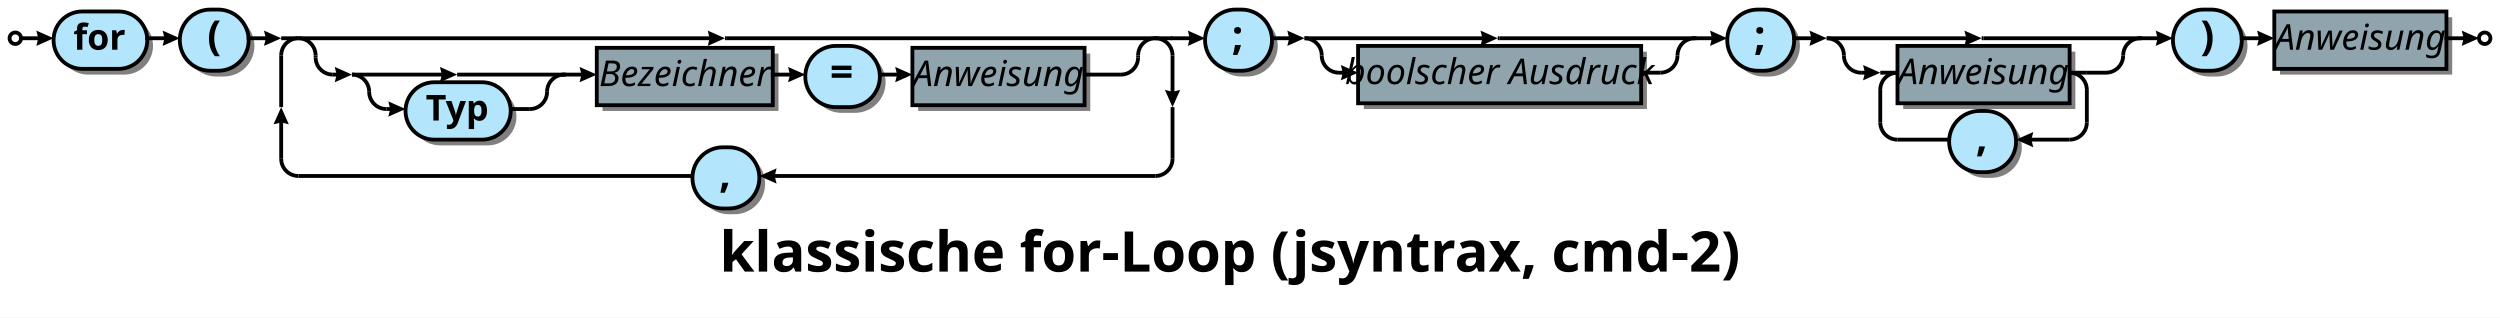
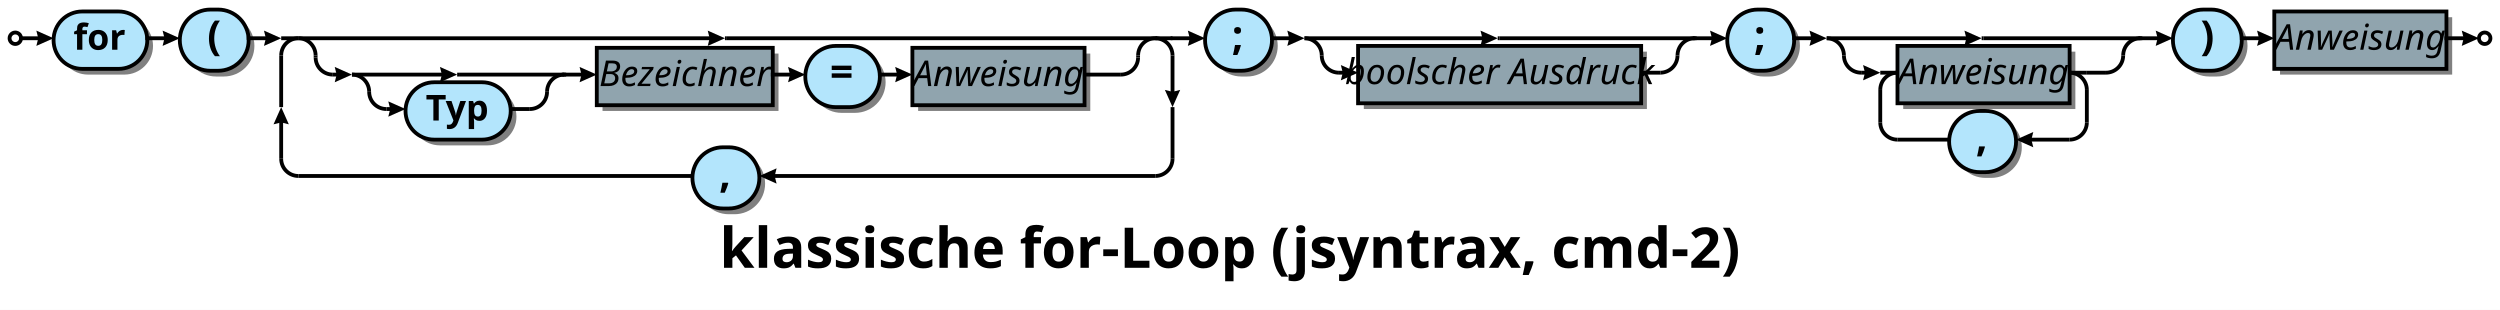
- <svg xmlns="http://www.w3.org/2000/svg" xml:space="preserve" width="1307" height="166" version="1.1">
+ <svg xmlns="http://www.w3.org/2000/svg" xml:space="preserve" width="1307" height="162" version="1.1">
  <style type="text/css">

.title_font {fill:#000000; text-anchor:middle;
font-family:PT Sans Bold; font-size:22pt; font-weight:bold; font-style:normal; }
.token_font {fill:#000000; text-anchor:middle;
font-family:PT Sans Bold; font-size:16pt; font-weight:bold; font-style:normal; }
.box_font {fill:#000000; text-anchor:middle;
font-family:PT Sans Italic; font-size:14pt; font-weight:normal; font-style:italic; }
.bubble_font {fill:#000000; text-anchor:middle;
font-family:PT Sans Bold; font-size:14pt; font-weight:bold; font-style:normal; }
.hex_font {fill:#000000; text-anchor:middle;
font-family:PT Sans Bold; font-size:14pt; font-weight:bold; font-style:normal; }
.label {fill: #000; text-anchor:middle; font-size:16pt; font-weight:bold; font-family:Sans;}
.link {fill: #0D47A1;}
.link:hover {fill: #0D47A1; text-decoration:underline;}
.link:visited {fill: #4A148C;}

</style>
  <defs>
    <marker id="arrow" markerWidth="5" markerHeight="4" refX="2.5" refY="2" orient="auto" markerUnits="strokeWidth">
      <path d="M0,0 L0.5,2 L0,4 L4.5,2 z" fill="#000000" />
    </marker>
  </defs>
  <rect width="100%" height="100%" fill="white" />
  <circle cx="8" cy="20" r="3" stroke="#000000" stroke-width="2" fill="#ffffff" />
  <path d="M46,39 A15,15 0 0,1 46,9 H65 A15,15 0 0,1 65,39 z" fill="#000000" fill-opacity="0.498" />
  <path d="M43,36 A15,15 0 0,1 43,6 H62 A15,15 0 0,1 62,36 z" stroke="#000000" stroke-width="2" fill="#b3e5fc" fill-opacity="1.0" />
  <text class="bubble_font" x="52" y="26">for</text>
  <path d="M113,40 A16,16 0 0,1 113,8 H117 A16,16 0 0,1 117,40 z" fill="#000000" fill-opacity="0.498" />
  <path d="M110,37 A16,16 0 0,1 110,5 H114 A16,16 0 0,1 114,37 z" stroke="#000000" stroke-width="2" fill="#b3e5fc" fill-opacity="1.0" />
  <text class="token_font" x="112" y="26">(</text>
  <line x1="76" y1="20" x2="90" y2="20" stroke="#000000" stroke-width="2" marker-end="url(#arrow)" />
  <line x1="379" y1="20" x2="380" y2="20" stroke="#000000" stroke-width="2" />
  <line x1="239" y1="39" x2="240" y2="39" stroke="#000000" stroke-width="2" />
  <path d="M230,76 A15,15 0 0,1 230,46 H255 A15,15 0 0,1 255,76 z" fill="#000000" fill-opacity="0.498" />
  <path d="M227,73 A15,15 0 0,1 227,43 H252 A15,15 0 0,1 252,73 z" stroke="#000000" stroke-width="2" fill="#b3e5fc" fill-opacity="1.0" />
  <text class="bubble_font" x="239" y="63">Typ</text>
  <line x1="184" y1="39" x2="235" y2="39" stroke="#000000" stroke-width="2" marker-end="url(#arrow)" />
  <line x1="240" y1="39" x2="296" y2="39" stroke="#000000" stroke-width="2" />
  <path d="M193,48 A9,9 0 0,0 184,39" stroke="#000000" stroke-width="2" fill="none" />
  <line x1="202" y1="57" x2="208" y2="57" stroke="#000000" stroke-width="2" marker-end="url(#arrow)" />
  <line x1="267" y1="57" x2="277" y2="57" stroke="#000000" stroke-width="2" />
  <path d="M193,48 A9,9 0 0,0 202,57" stroke="#000000" stroke-width="2" fill="none" />
  <path d="M277,57 A9,9 0 0,0 286,48" stroke="#000000" stroke-width="2" fill="none" />
  <path d="M295,39 A9,9 0 0,0 286,48" stroke="#000000" stroke-width="2" fill="none" />
  <line x1="193" y1="48" x2="193" y2="48" stroke="#000000" stroke-width="2" />
  <line x1="286" y1="48" x2="286" y2="48" stroke="#000000" stroke-width="2" />
  <rect x="315" y="28" width="92" height="30" fill="#000000" fill-opacity="0.498" />
  <rect x="312" y="25" width="92" height="30" stroke="#000000" stroke-width="2" fill="#90a4ae" fill-opacity="1.0" />
  <text class="box_font" x="358" y="45">Bezeichner</text>
  <line x1="294" y1="39" x2="308" y2="39" stroke="#000000" stroke-width="2" marker-end="url(#arrow)" />
  <path d="M440,59 A16,16 0 0,1 440,27 H447 A16,16 0 0,1 447,59 z" fill="#000000" fill-opacity="0.498" />
  <path d="M437,56 A16,16 0 0,1 437,24 H444 A16,16 0 0,1 444,56 z" stroke="#000000" stroke-width="2" fill="#b3e5fc" fill-opacity="1.0" />
  <text class="token_font" x="440" y="45">=</text>
  <line x1="403" y1="39" x2="417" y2="39" stroke="#000000" stroke-width="2" marker-end="url(#arrow)" />
  <rect x="480" y="28" width="90" height="30" fill="#000000" fill-opacity="0.498" />
  <rect x="477" y="25" width="90" height="30" stroke="#000000" stroke-width="2" fill="#90a4ae" fill-opacity="1.0" />
  <text class="box_font" x="522" y="45">Anweisung</text>
  <line x1="459" y1="39" x2="473" y2="39" stroke="#000000" stroke-width="2" marker-end="url(#arrow)" />
  <line x1="156" y1="20" x2="375" y2="20" stroke="#000000" stroke-width="2" marker-end="url(#arrow)" />
  <line x1="380" y1="20" x2="605" y2="20" stroke="#000000" stroke-width="2" />
  <path d="M165,29 A9,9 0 0,0 156,20" stroke="#000000" stroke-width="2" fill="none" />
  <line x1="174" y1="39" x2="180" y2="39" stroke="#000000" stroke-width="2" marker-end="url(#arrow)" />
  <line x1="567" y1="39" x2="586" y2="39" stroke="#000000" stroke-width="2" />
  <path d="M165,30 A9,9 0 0,0 174,39" stroke="#000000" stroke-width="2" fill="none" />
  <path d="M586,39 A9,9 0 0,0 595,30" stroke="#000000" stroke-width="2" fill="none" />
  <path d="M604,20 A9,9 0 0,0 595,29" stroke="#000000" stroke-width="2" fill="none" />
  <line x1="165" y1="30" x2="165" y2="29" stroke="#000000" stroke-width="2" />
  <line x1="595" y1="30" x2="595" y2="29" stroke="#000000" stroke-width="2" />
  <path d="M381,112 A16,16 0 0,1 381,80 H384 A16,16 0 0,1 384,112 z" fill="#000000" fill-opacity="0.498" />
  <path d="M378,109 A16,16 0 0,1 378,77 H381 A16,16 0 0,1 381,109 z" stroke="#000000" stroke-width="2" fill="#b3e5fc" fill-opacity="1.0" />
  <text class="token_font" x="379" y="98">,</text>
  <line x1="156" y1="92" x2="362" y2="92" stroke="#000000" stroke-width="2" />
  <line x1="604" y1="92" x2="401" y2="92" stroke="#000000" stroke-width="2" marker-end="url(#arrow)" />
  <line x1="147" y1="20" x2="156" y2="20" stroke="#000000" stroke-width="2" />
  <path d="M156,20 A9,9 0 0,0 147,29" stroke="#000000" stroke-width="2" fill="none" />
  <line x1="147" y1="83" x2="147" y2="60" stroke="#000000" stroke-width="2" marker-end="url(#arrow)" />
  <line x1="147" y1="56" x2="147" y2="29" stroke="#000000" stroke-width="2" />
  <path d="M147,83 A9,9 0 0,0 156,92" stroke="#000000" stroke-width="2" fill="none" />
  <path d="M613,29 A9,9 0 0,0 604,20" stroke="#000000" stroke-width="2" fill="none" />
  <line x1="613" y1="29" x2="613" y2="52" stroke="#000000" stroke-width="2" marker-end="url(#arrow)" />
  <line x1="613" y1="56" x2="613" y2="83" stroke="#000000" stroke-width="2" />
  <path d="M604,92 A9,9 0 0,0 613,83" stroke="#000000" stroke-width="2" fill="none" />
  <line x1="604" y1="20" x2="613" y2="20" stroke="#000000" stroke-width="2" />
  <line x1="129" y1="20" x2="143" y2="20" stroke="#000000" stroke-width="2" marker-end="url(#arrow)" />
  <path d="M649,40 A16,16 0 0,1 649,8 H652 A16,16 0 0,1 652,40 z" fill="#000000" fill-opacity="0.498" />
  <path d="M646,37 A16,16 0 0,1 646,5 H649 A16,16 0 0,1 649,37 z" stroke="#000000" stroke-width="2" fill="#b3e5fc" fill-opacity="1.0" />
  <text class="token_font" x="647" y="26">;</text>
  <line x1="612" y1="20" x2="626" y2="20" stroke="#000000" stroke-width="2" marker-end="url(#arrow)" />
  <line x1="783" y1="20" x2="784" y2="20" stroke="#000000" stroke-width="2" />
  <rect x="713" y="27" width="148" height="30" fill="#000000" fill-opacity="0.498" />
  <rect x="710" y="24" width="148" height="30" stroke="#000000" stroke-width="2" fill="#90a4ae" fill-opacity="1.0" />
  <text class="box_font" x="784" y="44">boolscher Ausdruck</text>
  <line x1="682" y1="20" x2="779" y2="20" stroke="#000000" stroke-width="2" marker-end="url(#arrow)" />
  <line x1="784" y1="20" x2="887" y2="20" stroke="#000000" stroke-width="2" />
  <path d="M691,29 A9,9 0 0,0 682,20" stroke="#000000" stroke-width="2" fill="none" />
  <line x1="700" y1="38" x2="706" y2="38" stroke="#000000" stroke-width="2" marker-end="url(#arrow)" />
  <line x1="858" y1="38" x2="868" y2="38" stroke="#000000" stroke-width="2" />
  <path d="M691,29 A9,9 0 0,0 700,38" stroke="#000000" stroke-width="2" fill="none" />
  <path d="M868,38 A9,9 0 0,0 877,29" stroke="#000000" stroke-width="2" fill="none" />
  <path d="M886,20 A9,9 0 0,0 877,29" stroke="#000000" stroke-width="2" fill="none" />
  <line x1="691" y1="29" x2="691" y2="29" stroke="#000000" stroke-width="2" />
  <line x1="877" y1="29" x2="877" y2="29" stroke="#000000" stroke-width="2" />
  <line x1="664" y1="20" x2="678" y2="20" stroke="#000000" stroke-width="2" marker-end="url(#arrow)" />
  <path d="M922,40 A16,16 0 0,1 922,8 H925 A16,16 0 0,1 925,40 z" fill="#000000" fill-opacity="0.498" />
  <path d="M919,37 A16,16 0 0,1 919,5 H922 A16,16 0 0,1 922,37 z" stroke="#000000" stroke-width="2" fill="#b3e5fc" fill-opacity="1.0" />
  <text class="token_font" x="920" y="26">;</text>
  <line x1="885" y1="20" x2="899" y2="20" stroke="#000000" stroke-width="2" marker-end="url(#arrow)" />
  <line x1="1036" y1="20" x2="1037" y2="20" stroke="#000000" stroke-width="2" />
  <rect x="995" y="27" width="90" height="30" fill="#000000" fill-opacity="0.498" />
  <rect x="992" y="24" width="90" height="30" stroke="#000000" stroke-width="2" fill="#90a4ae" fill-opacity="1.0" />
  <text class="box_font" x="1037" y="44">Anweisung</text>
  <path d="M1038,93 A16,16 0 0,1 1038,61 H1041 A16,16 0 0,1 1041,93 z" fill="#000000" fill-opacity="0.498" />
  <path d="M1035,90 A16,16 0 0,1 1035,58 H1038 A16,16 0 0,1 1038,90 z" stroke="#000000" stroke-width="2" fill="#b3e5fc" fill-opacity="1.0" />
  <text class="token_font" x="1036" y="79">,</text>
  <line x1="992" y1="73" x2="1019" y2="73" stroke="#000000" stroke-width="2" />
  <line x1="1082" y1="73" x2="1058" y2="73" stroke="#000000" stroke-width="2" marker-end="url(#arrow)" />
  <line x1="983" y1="38" x2="992" y2="38" stroke="#000000" stroke-width="2" />
  <path d="M992,38 A9,9 0 0,0 983,47" stroke="#000000" stroke-width="2" fill="none" />
  <line x1="983" y1="47" x2="983" y2="64" stroke="#000000" stroke-width="2" />
  <path d="M983,64 A9,9 0 0,0 992,73" stroke="#000000" stroke-width="2" fill="none" />
  <path d="M1091,47 A9,9 0 0,0 1082,38" stroke="#000000" stroke-width="2" fill="none" />
  <line x1="1091" y1="47" x2="1091" y2="64" stroke="#000000" stroke-width="2" />
  <path d="M1082,73 A9,9 0 0,0 1091,64" stroke="#000000" stroke-width="2" fill="none" />
  <line x1="1082" y1="38" x2="1091" y2="38" stroke="#000000" stroke-width="2" />
  <line x1="955" y1="20" x2="1032" y2="20" stroke="#000000" stroke-width="2" marker-end="url(#arrow)" />
  <line x1="1037" y1="20" x2="1120" y2="20" stroke="#000000" stroke-width="2" />
  <path d="M964,29 A9,9 0 0,0 955,20" stroke="#000000" stroke-width="2" fill="none" />
  <line x1="973" y1="38" x2="979" y2="38" stroke="#000000" stroke-width="2" marker-end="url(#arrow)" />
  <line x1="1091" y1="38" x2="1101" y2="38" stroke="#000000" stroke-width="2" />
  <path d="M964,29 A9,9 0 0,0 973,38" stroke="#000000" stroke-width="2" fill="none" />
  <path d="M1101,38 A9,9 0 0,0 1110,29" stroke="#000000" stroke-width="2" fill="none" />
  <path d="M1119,20 A9,9 0 0,0 1110,29" stroke="#000000" stroke-width="2" fill="none" />
  <line x1="964" y1="29" x2="964" y2="29" stroke="#000000" stroke-width="2" />
  <line x1="1110" y1="29" x2="1110" y2="29" stroke="#000000" stroke-width="2" />
  <line x1="937" y1="20" x2="951" y2="20" stroke="#000000" stroke-width="2" marker-end="url(#arrow)" />
  <path d="M1155,40 A16,16 0 0,1 1155,8 H1159 A16,16 0 0,1 1159,40 z" fill="#000000" fill-opacity="0.498" />
  <path d="M1152,37 A16,16 0 0,1 1152,5 H1156 A16,16 0 0,1 1156,37 z" stroke="#000000" stroke-width="2" fill="#b3e5fc" fill-opacity="1.0" />
  <text class="token_font" x="1154" y="26">)</text>
  <line x1="1118" y1="20" x2="1132" y2="20" stroke="#000000" stroke-width="2" marker-end="url(#arrow)" />
  <rect x="1192" y="9" width="90" height="30" fill="#000000" fill-opacity="0.498" />
  <rect x="1189" y="6" width="90" height="30" stroke="#000000" stroke-width="2" fill="#90a4ae" fill-opacity="1.0" />
  <text class="box_font" x="1234" y="26">Anweisung</text>
  <line x1="1171" y1="20" x2="1185" y2="20" stroke="#000000" stroke-width="2" marker-end="url(#arrow)" />
  <line x1="10" y1="20" x2="24" y2="20" stroke="#000000" stroke-width="2" marker-end="url(#arrow)" />
  <circle cx="1299" cy="20" r="3" stroke="#000000" stroke-width="2" fill="#ffffff" />
  <line x1="1278" y1="20" x2="1292" y2="20" stroke="#000000" stroke-width="2" marker-end="url(#arrow)" />
-   <text class="title_font" x="643" y="142">klassische for-Loop (jsyntrax, cmd-2)</text>
+   <text class="title_font" x="643" y="140">klassische for-Loop (jsyntrax, cmd-2)</text>
</svg>
